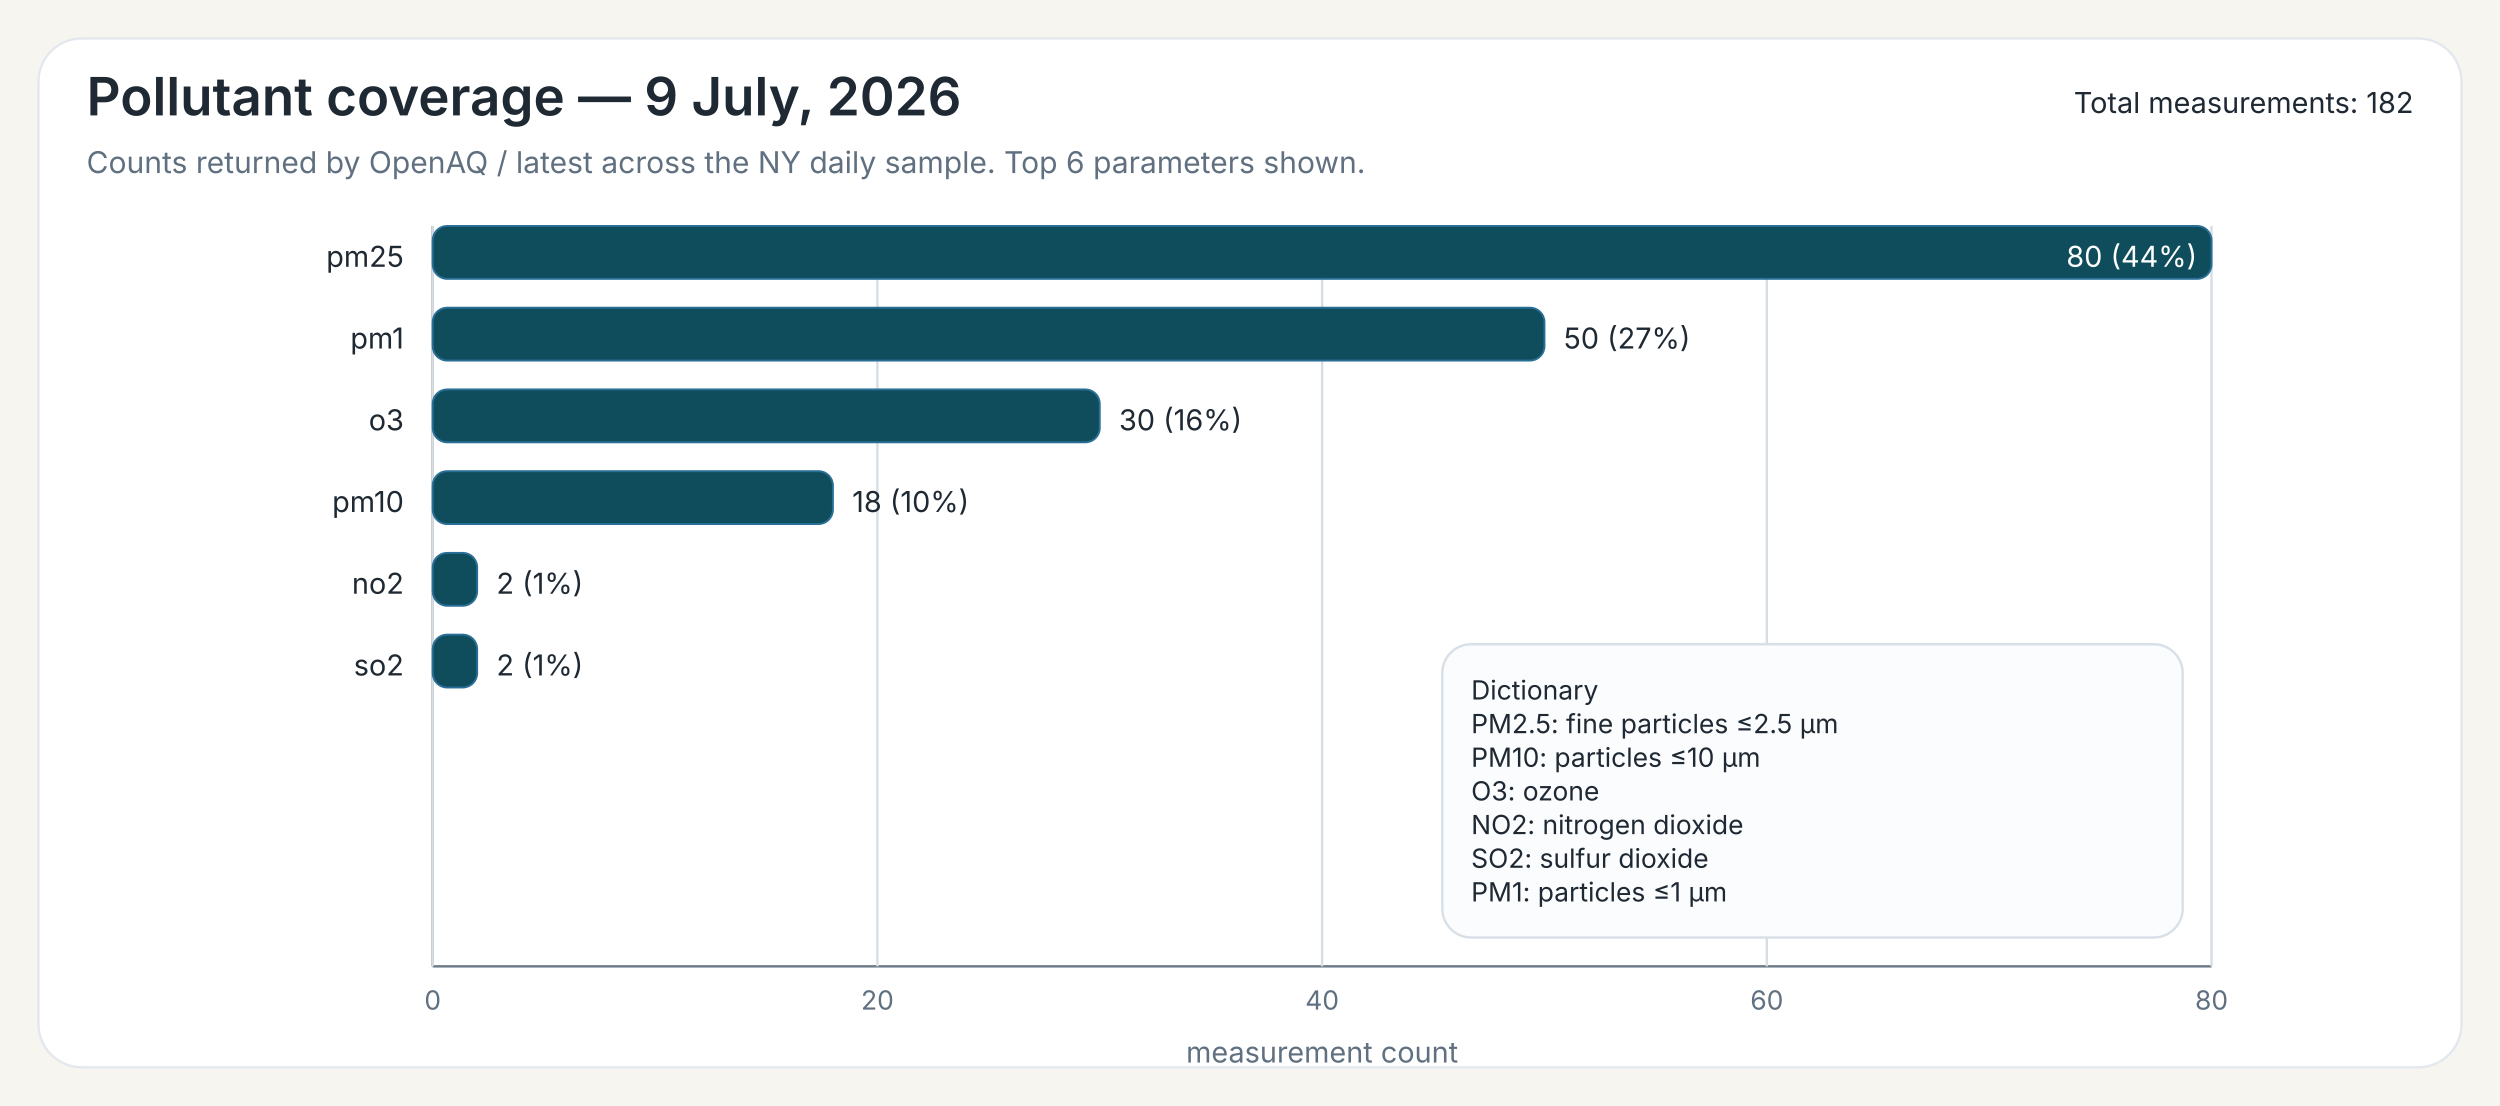
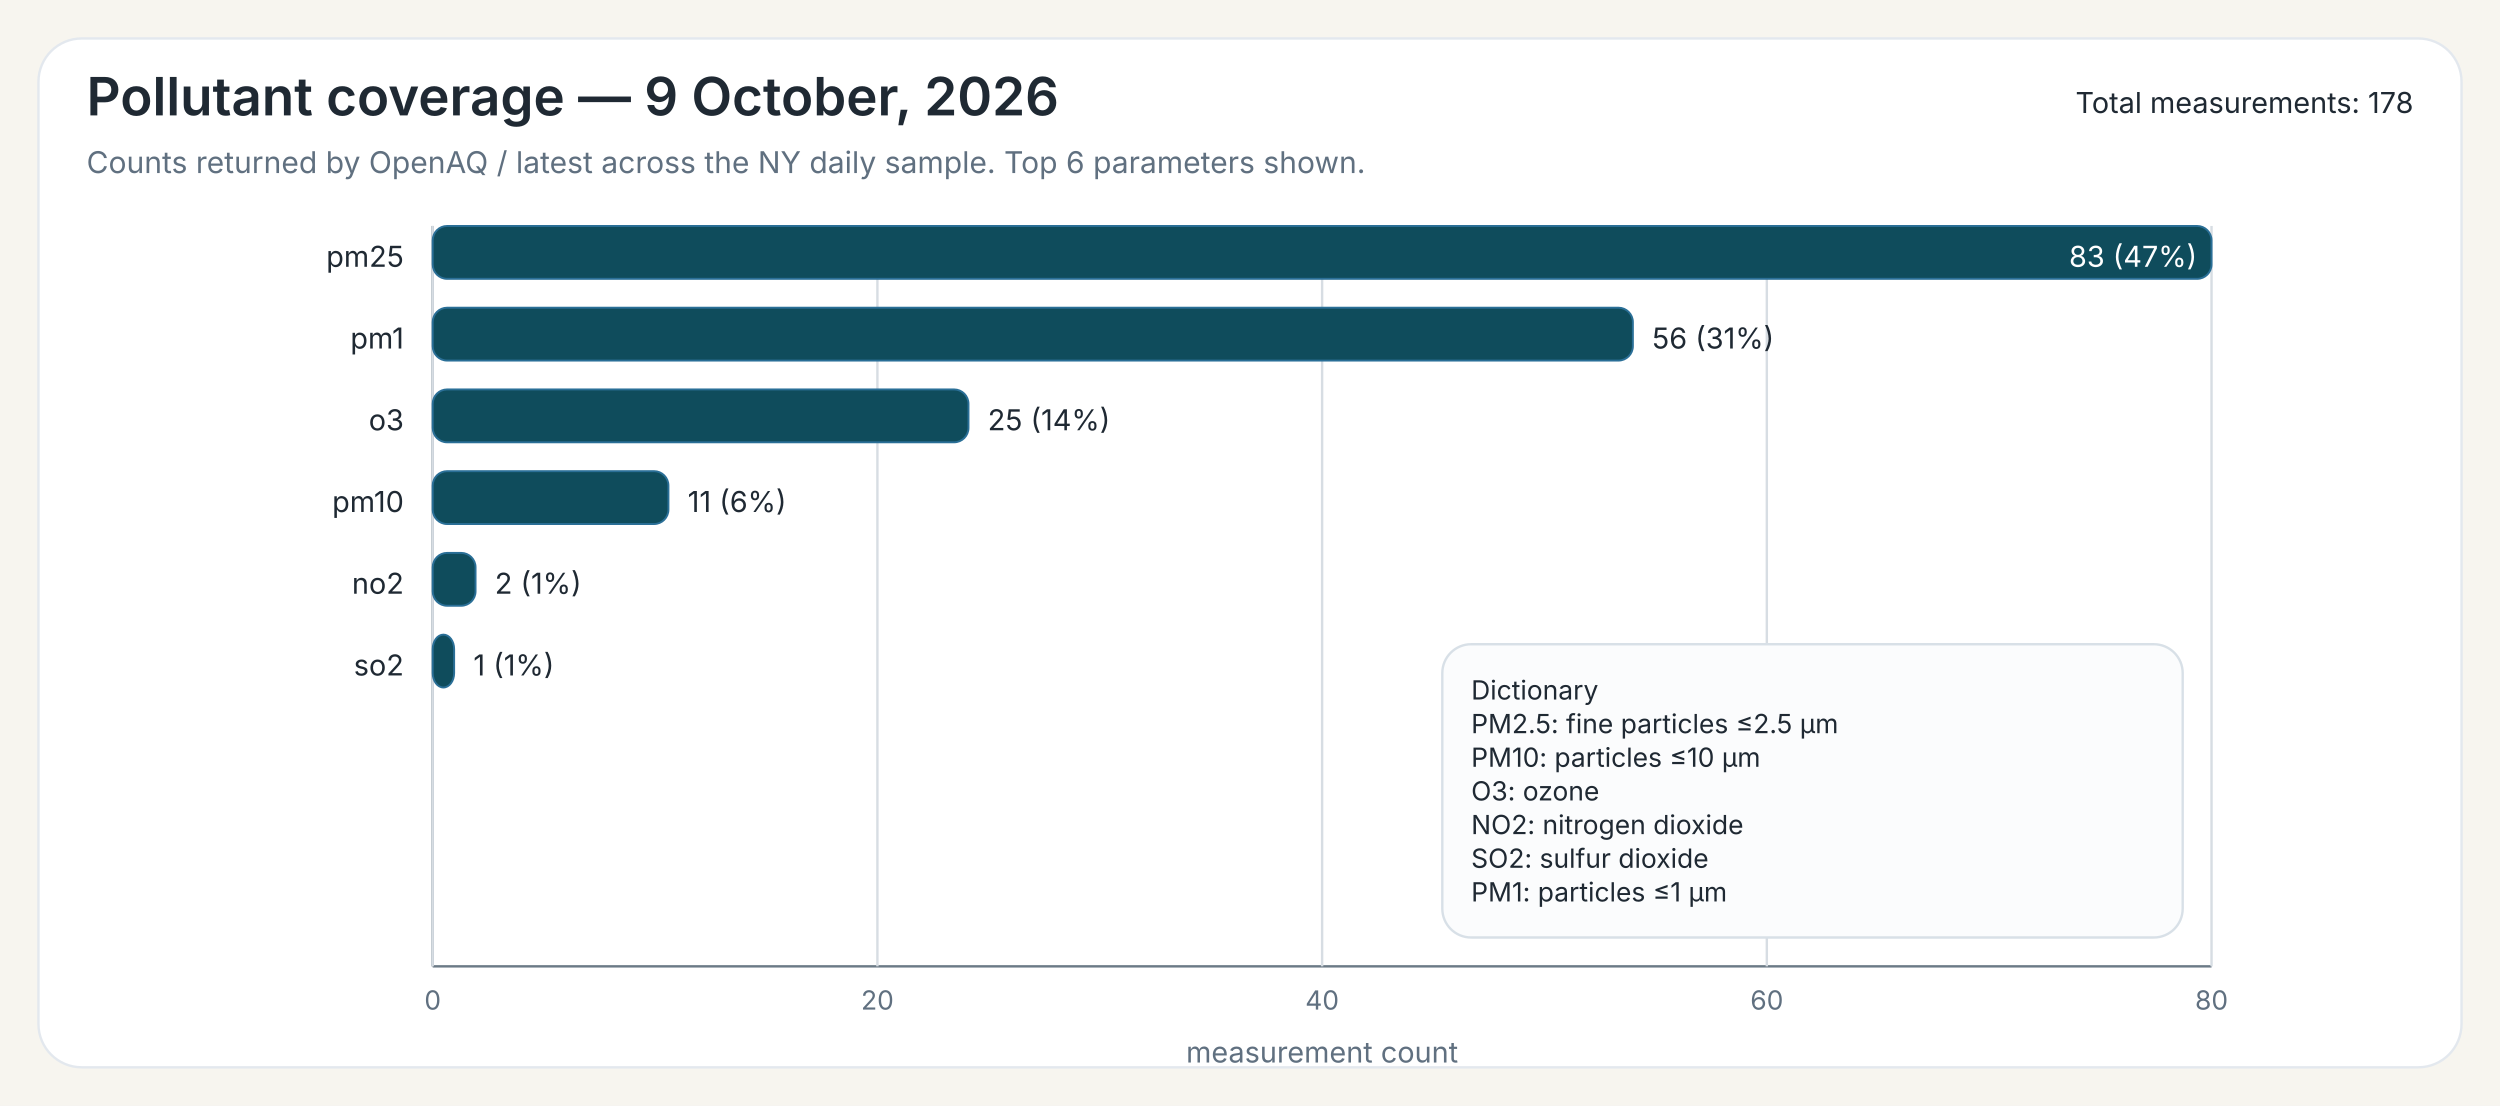
<svg xmlns="http://www.w3.org/2000/svg" width="1040" height="460">
  <rect x="0" y="0" width="1040" height="460" fill="#F7F5EF" />
  <rect x="16" y="16" width="1008" height="428" rx="18" ry="18" fill="#FFFFFF" stroke="#E3E8EE" stroke-width="1" />
-   <text x="36" y="48" font-family="Public Sans, Inter, Aptos, Segoe UI, Arial, sans-serif" font-size="22" font-weight="600" fill="#1F2933">Pollutant coverage — 9 July, 2026</text>
+   <text x="36" y="48" font-family="Public Sans, Inter, Aptos, Segoe UI, Arial, sans-serif" font-size="22" font-weight="600" fill="#1F2933">Pollutant coverage — 9 October, 2026</text>
  <text x="36" y="72" font-family="Public Sans, Inter, Aptos, Segoe UI, Arial, sans-serif" font-size="12.5" font-weight="400" fill="#607080">Counts returned by OpenAQ / latest across the NY daily sample. Top 6 parameters shown.</text>
-   <text x="1004" y="47" font-family="Public Sans, Inter, Aptos, Segoe UI, Arial, sans-serif" font-size="12" text-anchor="end" fill="#1F2933">Total measurements: 182</text>
+   <text x="1004" y="47" font-family="Public Sans, Inter, Aptos, Segoe UI, Arial, sans-serif" font-size="12" text-anchor="end" fill="#1F2933">Total measurements: 178</text>
  <line x1="180" y1="94" x2="180" y2="402" stroke="#6B7A86" stroke-width="1" />
  <line x1="180" y1="402" x2="920" y2="402" stroke="#6B7A86" stroke-width="1" />
  <line x1="180.00" y1="94" x2="180.00" y2="402" stroke="#D7DDE3" stroke-width="1" />
  <text x="180.00" y="420" font-family="Inter, Aptos, Segoe UI, Arial, sans-serif" font-size="11" text-anchor="middle" fill="#607080">0</text>
  <line x1="365.00" y1="94" x2="365.00" y2="402" stroke="#D7DDE3" stroke-width="1" />
  <text x="365.00" y="420" font-family="Inter, Aptos, Segoe UI, Arial, sans-serif" font-size="11" text-anchor="middle" fill="#607080">20</text>
  <line x1="550.00" y1="94" x2="550.00" y2="402" stroke="#D7DDE3" stroke-width="1" />
  <text x="550.00" y="420" font-family="Inter, Aptos, Segoe UI, Arial, sans-serif" font-size="11" text-anchor="middle" fill="#607080">40</text>
  <line x1="735.00" y1="94" x2="735.00" y2="402" stroke="#D7DDE3" stroke-width="1" />
  <text x="735.00" y="420" font-family="Inter, Aptos, Segoe UI, Arial, sans-serif" font-size="11" text-anchor="middle" fill="#607080">60</text>
  <line x1="920.00" y1="94" x2="920.00" y2="402" stroke="#D7DDE3" stroke-width="1" />
  <text x="920.00" y="420" font-family="Inter, Aptos, Segoe UI, Arial, sans-serif" font-size="11" text-anchor="middle" fill="#607080">80</text>
  <text x="550.00" y="442" font-family="Inter, Aptos, Segoe UI, Arial, sans-serif" font-size="12" text-anchor="middle" fill="#607080">measurement count</text>
  <text x="168" y="111" font-family="Inter, Aptos, Segoe UI, Arial, sans-serif" font-size="12" text-anchor="end" fill="#1F2933">pm25</text>
  <rect x="180" y="94" width="740.00" height="22" rx="6" ry="6" fill="#0F4C5C" stroke="#2A6F97" stroke-width="0.8" />
-   <text x="914.00" y="111" font-family="Inter, Aptos, Segoe UI, Arial, sans-serif" font-size="12" fill="white" text-anchor="end">80 (44%)</text>
+   <text x="914.00" y="111" font-family="Inter, Aptos, Segoe UI, Arial, sans-serif" font-size="12" fill="white" text-anchor="end">83 (47%)</text>
  <text x="168" y="145" font-family="Inter, Aptos, Segoe UI, Arial, sans-serif" font-size="12" text-anchor="end" fill="#1F2933">pm1</text>
-   <rect x="180" y="128" width="462.50" height="22" rx="6" ry="6" fill="#0F4C5C" stroke="#2A6F97" stroke-width="0.8" />
-   <text x="650.50" y="145" font-family="Inter, Aptos, Segoe UI, Arial, sans-serif" font-size="12" fill="#1F2933">50 (27%)</text>
+   <rect x="180" y="128" width="499.28" height="22" rx="6" ry="6" fill="#0F4C5C" stroke="#2A6F97" stroke-width="0.8" />
+   <text x="687.28" y="145" font-family="Inter, Aptos, Segoe UI, Arial, sans-serif" font-size="12" fill="#1F2933">56 (31%)</text>
  <text x="168" y="179" font-family="Inter, Aptos, Segoe UI, Arial, sans-serif" font-size="12" text-anchor="end" fill="#1F2933">o3</text>
-   <rect x="180" y="162" width="277.50" height="22" rx="6" ry="6" fill="#0F4C5C" stroke="#2A6F97" stroke-width="0.8" />
-   <text x="465.50" y="179" font-family="Inter, Aptos, Segoe UI, Arial, sans-serif" font-size="12" fill="#1F2933">30 (16%)</text>
+   <rect x="180" y="162" width="222.89" height="22" rx="6" ry="6" fill="#0F4C5C" stroke="#2A6F97" stroke-width="0.8" />
+   <text x="410.89" y="179" font-family="Inter, Aptos, Segoe UI, Arial, sans-serif" font-size="12" fill="#1F2933">25 (14%)</text>
  <text x="168" y="213" font-family="Inter, Aptos, Segoe UI, Arial, sans-serif" font-size="12" text-anchor="end" fill="#1F2933">pm10</text>
-   <rect x="180" y="196" width="166.50" height="22" rx="6" ry="6" fill="#0F4C5C" stroke="#2A6F97" stroke-width="0.8" />
-   <text x="354.50" y="213" font-family="Inter, Aptos, Segoe UI, Arial, sans-serif" font-size="12" fill="#1F2933">18 (10%)</text>
+   <rect x="180" y="196" width="98.07" height="22" rx="6" ry="6" fill="#0F4C5C" stroke="#2A6F97" stroke-width="0.8" />
+   <text x="286.07" y="213" font-family="Inter, Aptos, Segoe UI, Arial, sans-serif" font-size="12" fill="#1F2933">11 (6%)</text>
  <text x="168" y="247" font-family="Inter, Aptos, Segoe UI, Arial, sans-serif" font-size="12" text-anchor="end" fill="#1F2933">no2</text>
-   <rect x="180" y="230" width="18.50" height="22" rx="6" ry="6" fill="#0F4C5C" stroke="#2A6F97" stroke-width="0.8" />
-   <text x="206.50" y="247" font-family="Inter, Aptos, Segoe UI, Arial, sans-serif" font-size="12" fill="#1F2933">2 (1%)</text>
+   <rect x="180" y="230" width="17.83" height="22" rx="6" ry="6" fill="#0F4C5C" stroke="#2A6F97" stroke-width="0.8" />
+   <text x="205.83" y="247" font-family="Inter, Aptos, Segoe UI, Arial, sans-serif" font-size="12" fill="#1F2933">2 (1%)</text>
  <text x="168" y="281" font-family="Inter, Aptos, Segoe UI, Arial, sans-serif" font-size="12" text-anchor="end" fill="#1F2933">so2</text>
-   <rect x="180" y="264" width="18.50" height="22" rx="6" ry="6" fill="#0F4C5C" stroke="#2A6F97" stroke-width="0.8" />
-   <text x="206.50" y="281" font-family="Inter, Aptos, Segoe UI, Arial, sans-serif" font-size="12" fill="#1F2933">2 (1%)</text>
+   <rect x="180" y="264" width="8.92" height="22" rx="6" ry="6" fill="#0F4C5C" stroke="#2A6F97" stroke-width="0.8" />
+   <text x="196.92" y="281" font-family="Inter, Aptos, Segoe UI, Arial, sans-serif" font-size="12" fill="#1F2933">1 (1%)</text>
  <rect x="600.00" y="268.00" width="308" height="122" rx="12" ry="12" fill="#FBFCFD" stroke="#D8E0E7" stroke-width="1" />
  <text x="612.00" y="291.00" font-family="Inter, Aptos, Segoe UI, Arial, sans-serif" font-size="11" fill="#1F2933">Dictionary</text>
  <text x="612.00" y="305.00" font-family="Inter, Aptos, Segoe UI, Arial, sans-serif" font-size="11" fill="#1F2933">PM2.5: fine particles ≤2.5 µm</text>
  <text x="612.00" y="319.00" font-family="Inter, Aptos, Segoe UI, Arial, sans-serif" font-size="11" fill="#1F2933">PM10: particles ≤10 µm</text>
  <text x="612.00" y="333.00" font-family="Inter, Aptos, Segoe UI, Arial, sans-serif" font-size="11" fill="#1F2933">O3: ozone</text>
  <text x="612.00" y="347.00" font-family="Inter, Aptos, Segoe UI, Arial, sans-serif" font-size="11" fill="#1F2933">NO2: nitrogen dioxide</text>
  <text x="612.00" y="361.00" font-family="Inter, Aptos, Segoe UI, Arial, sans-serif" font-size="11" fill="#1F2933">SO2: sulfur dioxide</text>
  <text x="612.00" y="375.00" font-family="Inter, Aptos, Segoe UI, Arial, sans-serif" font-size="11" fill="#1F2933">PM1: particles ≤1 µm</text>
</svg>
